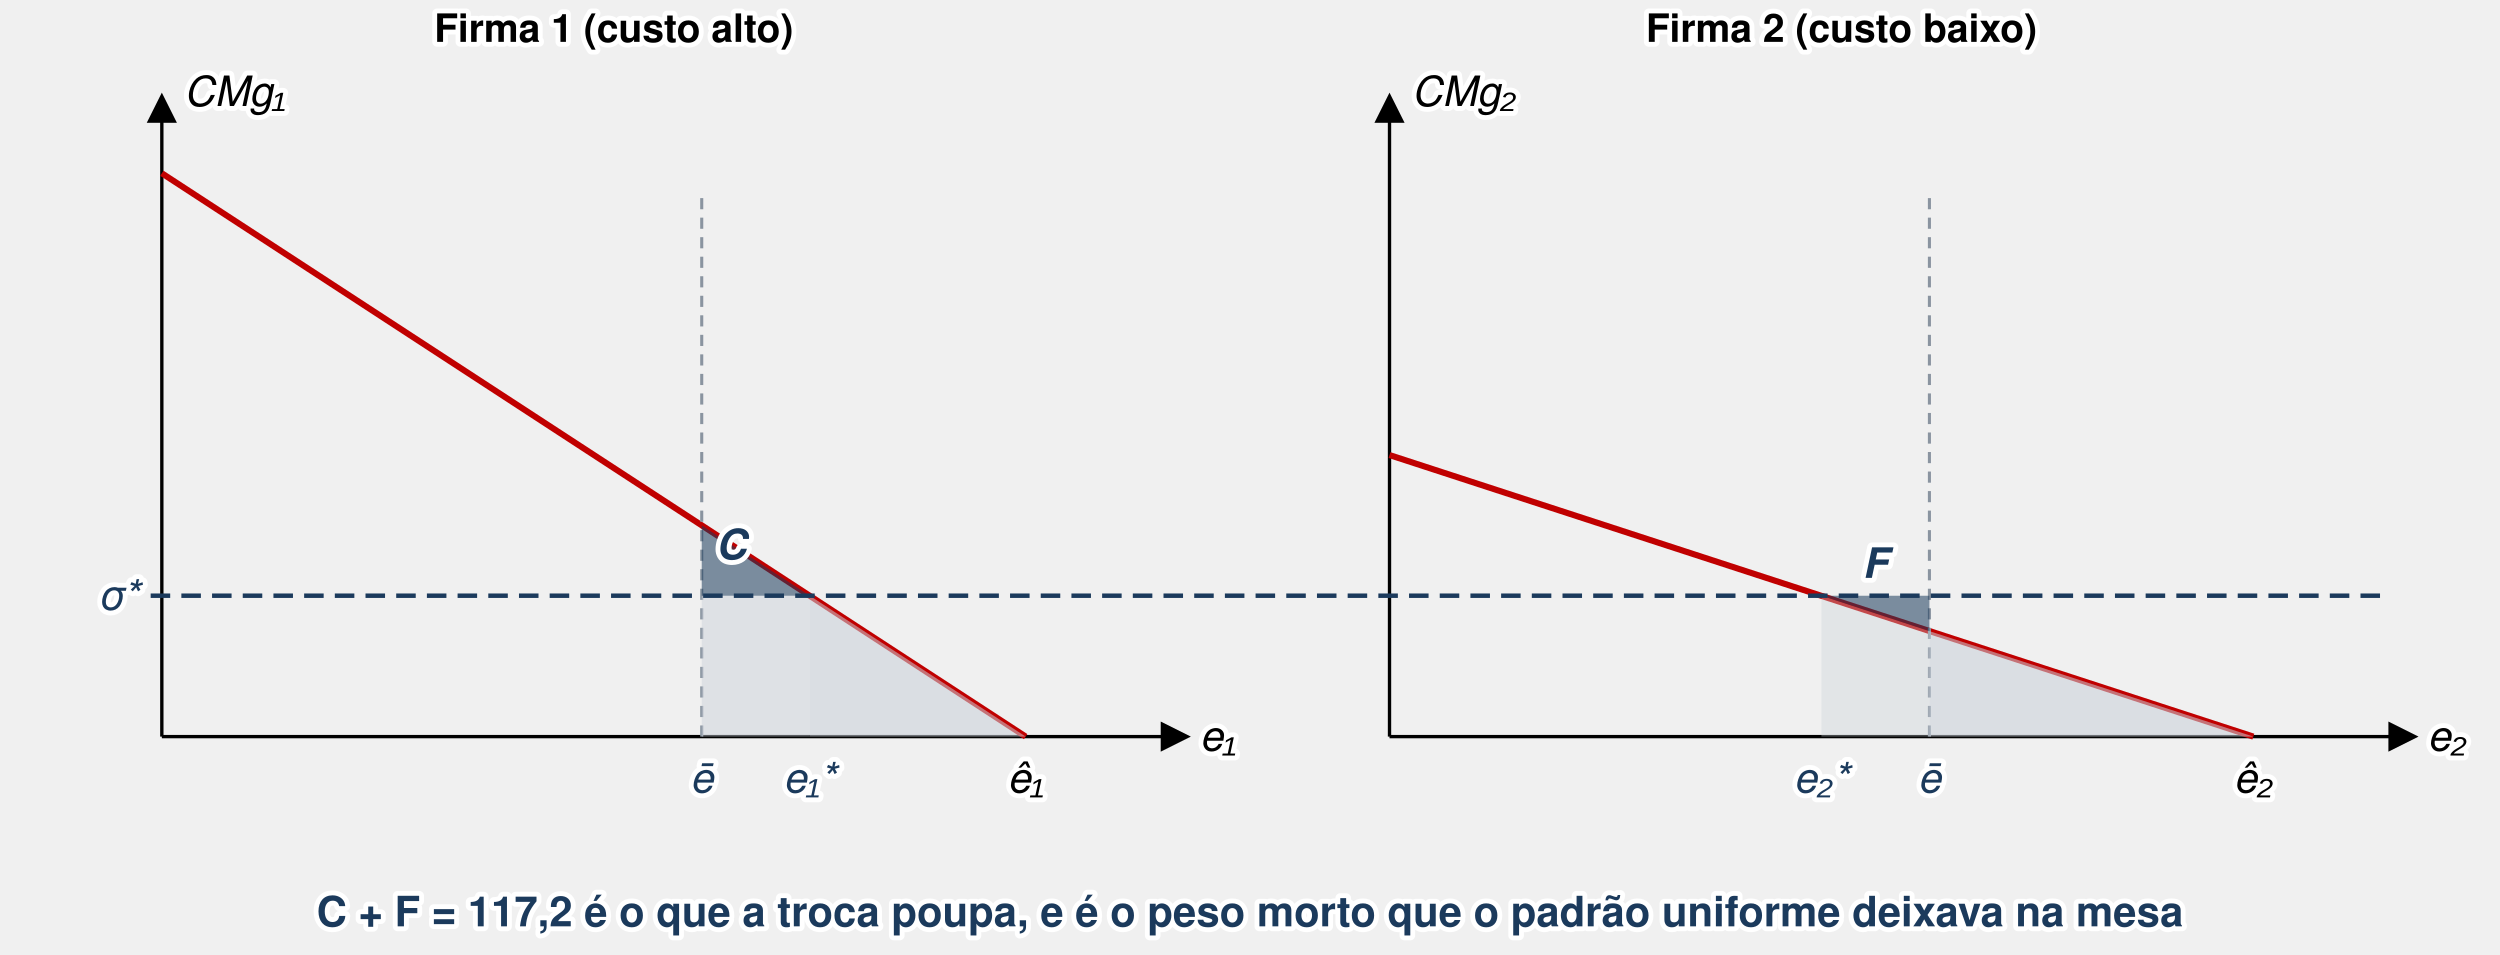
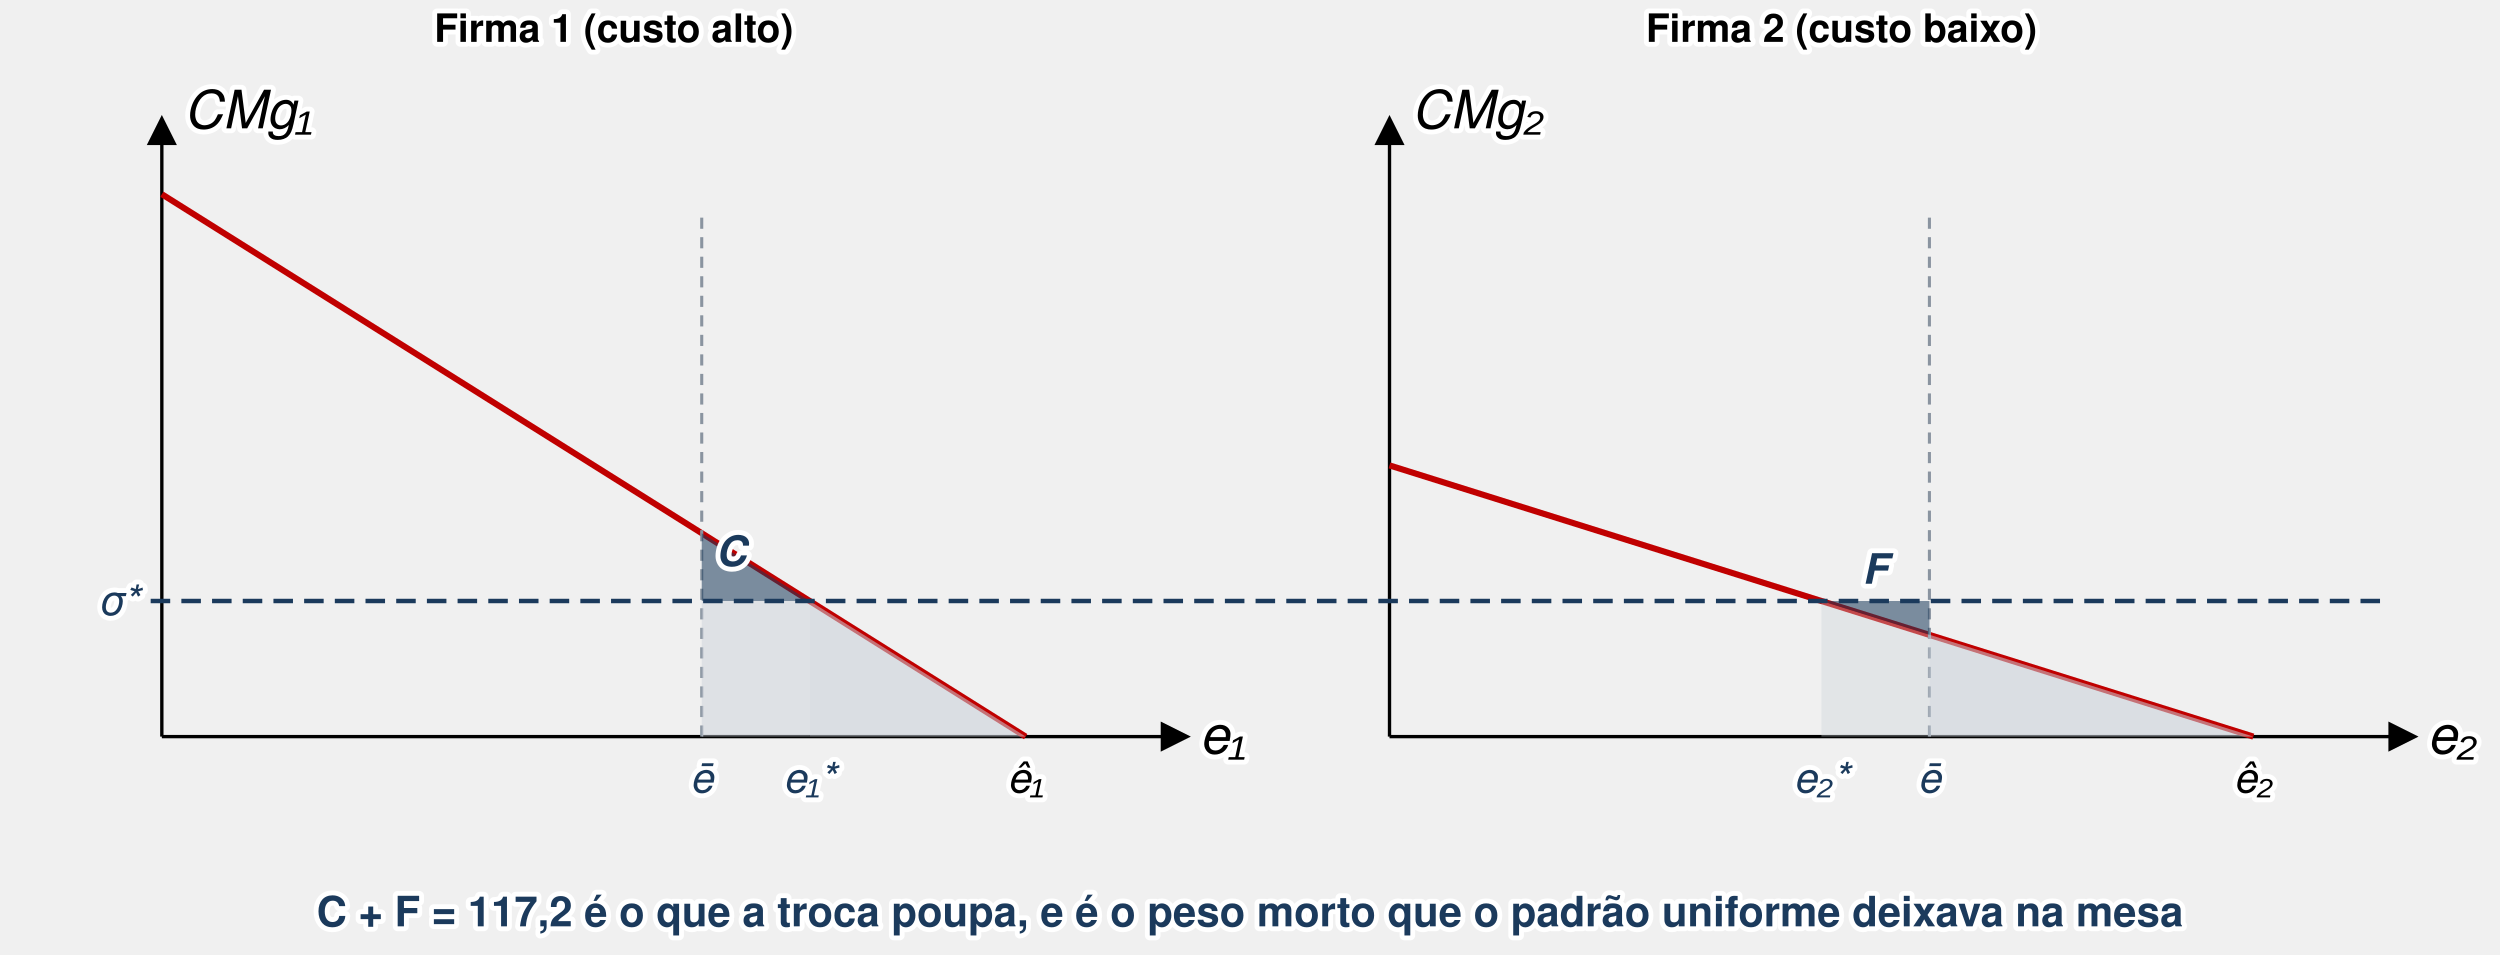
<svg xmlns="http://www.w3.org/2000/svg" width="896" height="342" viewBox="0 0 896 342" role="img" font-family="Source Sans Pro, Helvetica, Arial, sans-serif">
  <defs>
    <marker id="seta" markerWidth="9" markerHeight="9" refX="5" refY="4.5" orient="auto">
      <path d="M0,0 L9,4.5 L0,9 Z" fill="#000000" />
    </marker>
    <marker id="seta-apagada" markerWidth="9" markerHeight="9" refX="5" refY="4.5" orient="auto">
      <path d="M0,0 L9,4.5 L0,9 Z" fill="#c8d0d8" />
    </marker>
  </defs>
  <text x="220.0" y="15.0" font-size="14" fill="#000000" text-anchor="middle" font-weight="600" stroke="#ffffff" stroke-width="3.5" stroke-linejoin="round" paint-order="stroke">Firma 1 (custo alto)</text>
  <text x="660.0" y="15.0" font-size="14" fill="#000000" text-anchor="middle" font-weight="600" stroke="#ffffff" stroke-width="3.5" stroke-linejoin="round" paint-order="stroke">Firma 2 (custo baixo)</text>
-   <line x1="58.0" y1="264.0" x2="58.0" y2="38.0" stroke="#000000" stroke-width="1.2" marker-end="url(#seta)" />
+   <line x1="58.0" y1="264.0" x2="58.0" y2="46.0" stroke="#000000" stroke-width="1.2" marker-end="url(#seta)" />
  <line x1="58.0" y1="264.0" x2="422.0" y2="264.0" stroke="#000000" stroke-width="1.2" marker-end="url(#seta)" />
-   <text x="430.0" y="269.0" font-size="15" fill="#000000" text-anchor="start" font-style="italic" stroke="#ffffff" stroke-width="3.5" stroke-linejoin="round" paint-order="stroke">e₁</text>
-   <text x="66.0" y="38.0" font-size="15" fill="#000000" text-anchor="start" font-style="italic" stroke="#ffffff" stroke-width="3.5" stroke-linejoin="round" paint-order="stroke">CMg₁</text>
-   <line x1="498.0" y1="264.0" x2="498.0" y2="38.0" stroke="#000000" stroke-width="1.2" marker-end="url(#seta)" />
+   <text x="430.0" y="270.0" font-size="19" fill="#000000" text-anchor="start" font-style="italic" stroke="#ffffff" stroke-width="3.5" stroke-linejoin="round" paint-order="stroke">e₁</text>
+   <text x="66.0" y="46.0" font-size="19" fill="#000000" text-anchor="start" font-style="italic" stroke="#ffffff" stroke-width="3.5" stroke-linejoin="round" paint-order="stroke">CMg₁</text>
+   <line x1="498.0" y1="264.0" x2="498.0" y2="46.0" stroke="#000000" stroke-width="1.2" marker-end="url(#seta)" />
  <line x1="498.0" y1="264.0" x2="862.0" y2="264.0" stroke="#000000" stroke-width="1.2" marker-end="url(#seta)" />
-   <text x="870.0" y="269.0" font-size="15" fill="#000000" text-anchor="start" font-style="italic" stroke="#ffffff" stroke-width="3.5" stroke-linejoin="round" paint-order="stroke">e₂</text>
-   <text x="506.0" y="38.0" font-size="15" fill="#000000" text-anchor="start" font-style="italic" stroke="#ffffff" stroke-width="3.5" stroke-linejoin="round" paint-order="stroke">CMg₂</text>
-   <line x1="58.0" y1="62.1" x2="367.6" y2="264.0" stroke="#C00000" stroke-width="2.2" />
-   <line x1="498.0" y1="163.1" x2="807.6" y2="264.0" stroke="#C00000" stroke-width="2.2" />
+   <text x="870.0" y="270.0" font-size="19" fill="#000000" text-anchor="start" font-style="italic" stroke="#ffffff" stroke-width="3.5" stroke-linejoin="round" paint-order="stroke">e₂</text>
+   <text x="506.0" y="46.0" font-size="19" fill="#000000" text-anchor="start" font-style="italic" stroke="#ffffff" stroke-width="3.5" stroke-linejoin="round" paint-order="stroke">CMg₂</text>
+   <line x1="58.0" y1="69.6" x2="367.6" y2="264.0" stroke="#C00000" stroke-width="2.2" />
+   <line x1="498.0" y1="166.8" x2="807.6" y2="264.0" stroke="#C00000" stroke-width="2.2" />
  <text x="367.6" y="284.0" font-size="15" fill="#000000" text-anchor="middle" font-style="italic" stroke="#ffffff" stroke-width="3.5" stroke-linejoin="round" paint-order="stroke">ê₁</text>
  <text x="807.6" y="284.0" font-size="15" fill="#000000" text-anchor="middle" font-style="italic" stroke="#ffffff" stroke-width="3.5" stroke-linejoin="round" paint-order="stroke">ê₂</text>
-   <line x1="251.5" y1="264.0" x2="251.5" y2="70.2" stroke="#8a94a0" stroke-width="1.1" stroke-dasharray="4 3" />
+   <line x1="251.5" y1="264.0" x2="251.5" y2="77.3" stroke="#8a94a0" stroke-width="1.1" stroke-dasharray="4 3" />
  <text x="251.5" y="284.0" font-size="15" fill="#1b3a5c" text-anchor="middle" font-style="italic" stroke="#ffffff" stroke-width="3.5" stroke-linejoin="round" paint-order="stroke">ē</text>
-   <line x1="691.5" y1="264.0" x2="691.5" y2="70.2" stroke="#8a94a0" stroke-width="1.1" stroke-dasharray="4 3" />
+   <line x1="691.5" y1="264.0" x2="691.5" y2="77.3" stroke="#8a94a0" stroke-width="1.1" stroke-dasharray="4 3" />
  <text x="691.5" y="284.0" font-size="15" fill="#1b3a5c" text-anchor="middle" font-style="italic" stroke="#ffffff" stroke-width="3.5" stroke-linejoin="round" paint-order="stroke">ē</text>
-   <path d="M 290.2 264.0 L 367.6 264.0 L 290.2 213.5 Z" fill="#c8d0d8" fill-opacity="0.55" stroke="none" />
-   <path d="M 251.5 264.0 L 290.2 264.0 L 290.2 213.5 L 251.5 213.5 Z" fill="#c8d0d8" fill-opacity="0.45" stroke="none" />
-   <path d="M 251.5 213.5 L 290.2 213.5 L 251.5 188.3 Z" fill="#1b3a5c" fill-opacity="0.55" stroke="none" />
-   <path d="M 691.5 264.0 L 807.6 264.0 L 691.5 226.2 Z" fill="#c8d0d8" fill-opacity="0.55" stroke="none" />
-   <path d="M 652.8 264.0 L 691.5 264.0 L 691.5 226.2 L 652.8 213.5 Z" fill="#c8d0d8" fill-opacity="0.35" stroke="none" />
-   <path d="M 652.8 213.5 L 691.5 226.2 L 691.5 213.5 Z" fill="#1b3a5c" fill-opacity="0.55" stroke="none" />
-   <line x1="54.0" y1="213.5" x2="854.0" y2="213.5" stroke="#1b3a5c" stroke-width="1.6" stroke-dasharray="7 4" />
-   <text x="50.0" y="218.5" font-size="15" fill="#1b3a5c" text-anchor="end" font-style="italic" stroke="#ffffff" stroke-width="3.5" stroke-linejoin="round" paint-order="stroke">σ*</text>
+   <path d="M 290.2 264.0 L 367.6 264.0 L 290.2 215.4 Z" fill="#c8d0d8" fill-opacity="0.55" stroke="none" />
+   <path d="M 251.5 264.0 L 290.2 264.0 L 290.2 215.4 L 251.5 215.4 Z" fill="#c8d0d8" fill-opacity="0.45" stroke="none" />
+   <path d="M 251.5 215.4 L 290.2 215.4 L 251.5 191.1 Z" fill="#1b3a5c" fill-opacity="0.55" stroke="none" />
+   <path d="M 691.5 264.0 L 807.6 264.0 L 691.5 227.5 Z" fill="#c8d0d8" fill-opacity="0.55" stroke="none" />
+   <path d="M 652.8 264.0 L 691.5 264.0 L 691.5 227.5 L 652.8 215.4 Z" fill="#c8d0d8" fill-opacity="0.35" stroke="none" />
+   <path d="M 652.8 215.4 L 691.5 227.5 L 691.5 215.4 Z" fill="#1b3a5c" fill-opacity="0.55" stroke="none" />
+   <line x1="54.0" y1="215.4" x2="854.0" y2="215.4" stroke="#1b3a5c" stroke-width="1.6" stroke-dasharray="7 4" />
+   <text x="50.0" y="220.4" font-size="15" fill="#1b3a5c" text-anchor="end" font-style="italic" stroke="#ffffff" stroke-width="3.5" stroke-linejoin="round" paint-order="stroke">σ*</text>
  <text x="290.2" y="284.0" font-size="15" fill="#1b3a5c" text-anchor="middle" font-style="italic" stroke="#ffffff" stroke-width="3.5" stroke-linejoin="round" paint-order="stroke">e₁*</text>
  <text x="652.8" y="284.0" font-size="15" fill="#1b3a5c" text-anchor="middle" font-style="italic" stroke="#ffffff" stroke-width="3.5" stroke-linejoin="round" paint-order="stroke">e₂*</text>
-   <text x="262.0" y="200.4" font-size="15" fill="#1b3a5c" text-anchor="middle" font-style="italic" font-weight="600" stroke="#ffffff" stroke-width="3.5" stroke-linejoin="round" paint-order="stroke">C</text>
-   <text x="672.1" y="207.1" font-size="15" fill="#1b3a5c" text-anchor="middle" font-style="italic" font-weight="600" stroke="#ffffff" stroke-width="3.5" stroke-linejoin="round" paint-order="stroke">F</text>
+   <text x="262.0" y="202.8" font-size="15" fill="#1b3a5c" text-anchor="middle" font-style="italic" font-weight="600" stroke="#ffffff" stroke-width="3.5" stroke-linejoin="round" paint-order="stroke">C</text>
+   <text x="672.1" y="209.2" font-size="15" fill="#1b3a5c" text-anchor="middle" font-style="italic" font-weight="600" stroke="#ffffff" stroke-width="3.5" stroke-linejoin="round" paint-order="stroke">F</text>
  <text x="448.0" y="332.0" font-size="15" fill="#1b3a5c" text-anchor="middle" font-weight="600" stroke="#ffffff" stroke-width="3.5" stroke-linejoin="round" paint-order="stroke">C + F = 117,2 é o que a troca poupa, e é o peso morto que o padrão uniforme deixava na mesa</text>
</svg>
